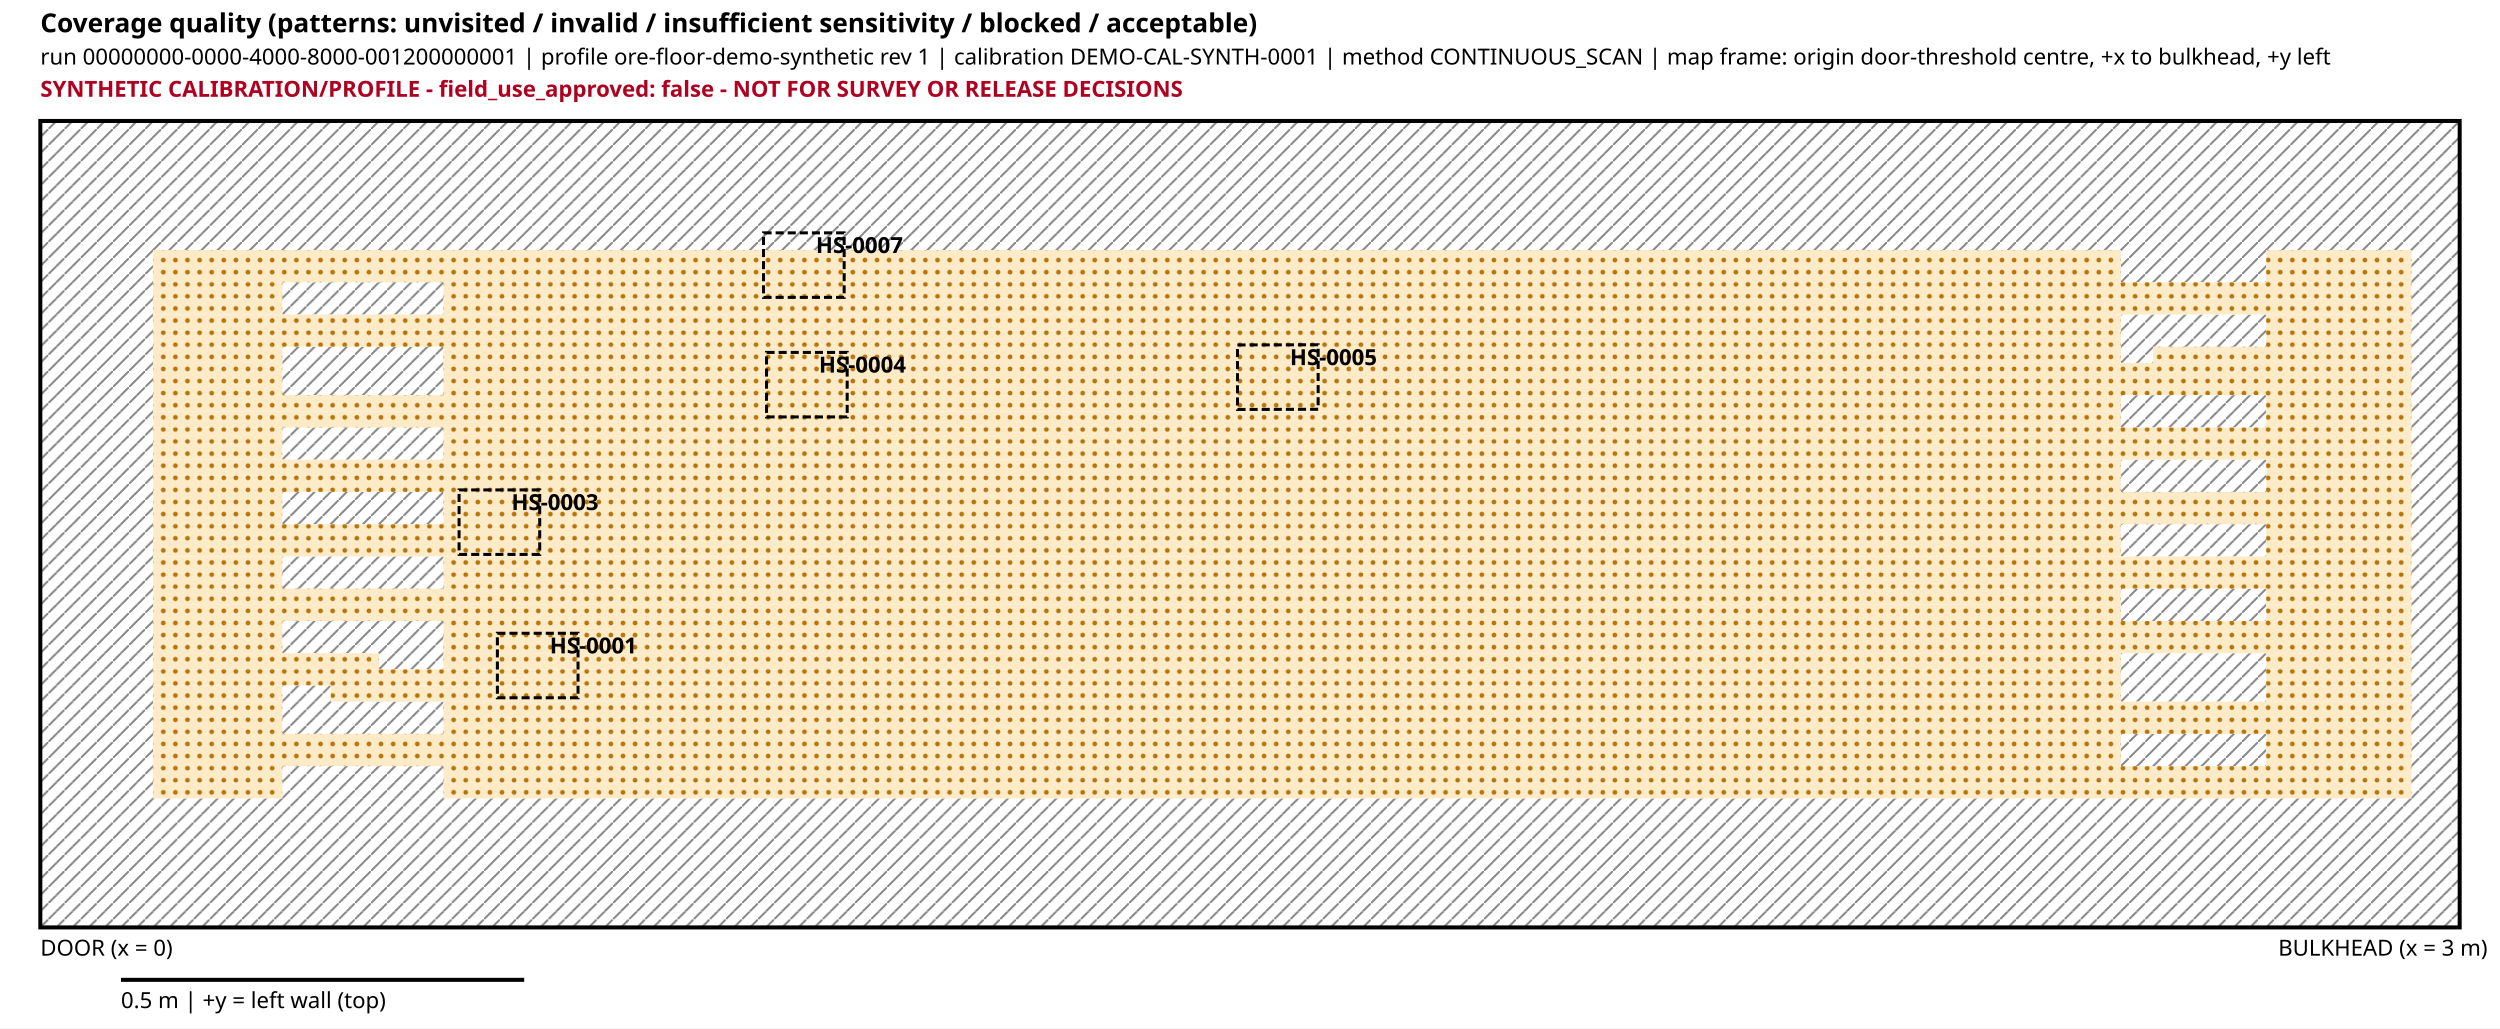
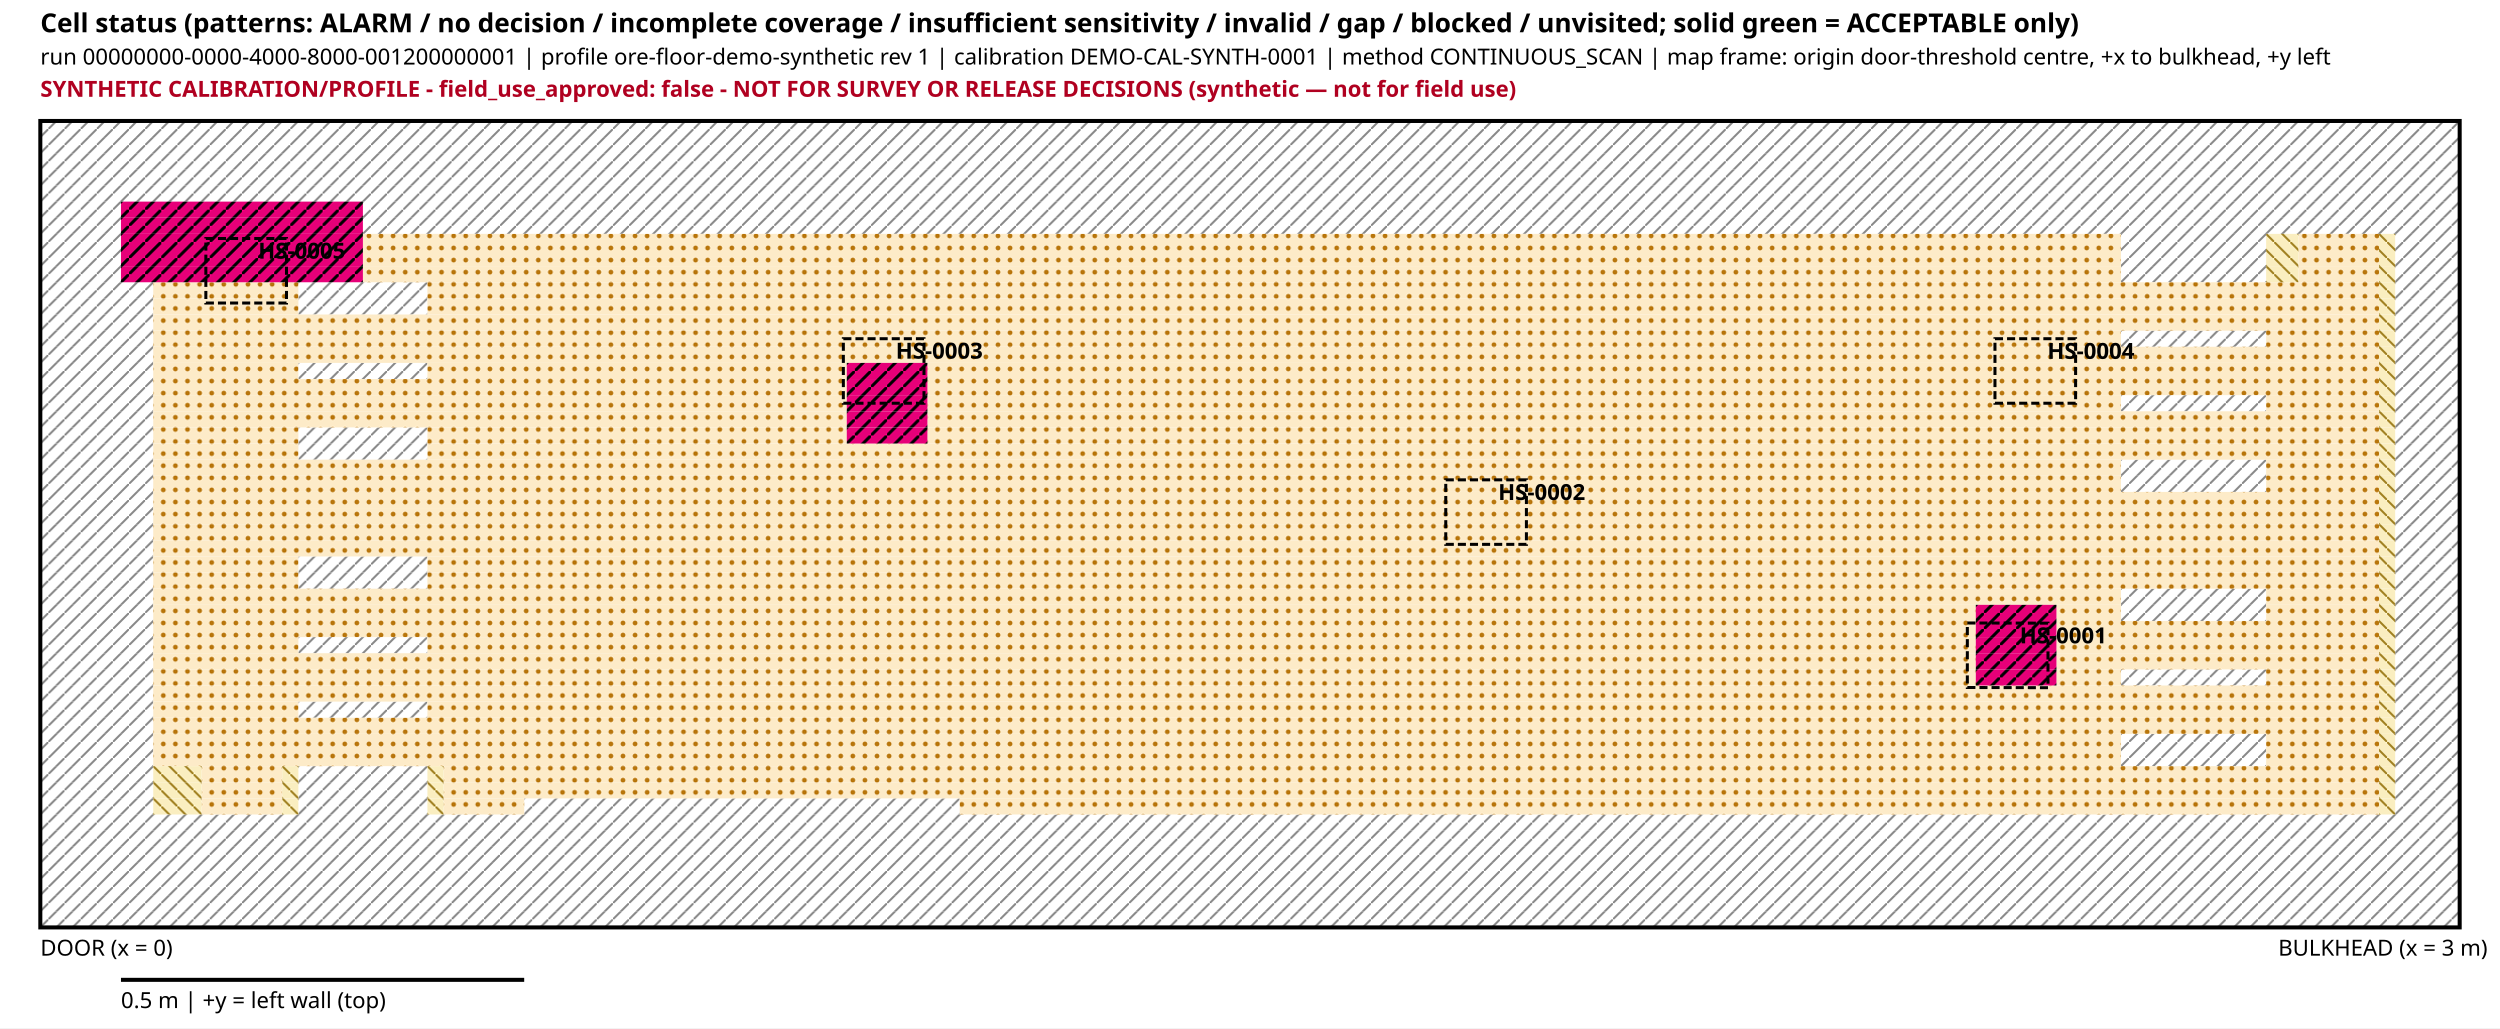
<svg xmlns="http://www.w3.org/2000/svg" width="1240" height="510" viewBox="0 0 1240 510" font-family="sans-serif" font-size="11">
  <defs>
    <pattern id="p-UNVISITED" width="8" height="8" patternUnits="userSpaceOnUse">
      <rect width="8" height="8" fill="#fff" />
      <path d="M0 8L8 0" stroke="#888" stroke-width="1" />
    </pattern>
    <pattern id="p-INVALID_DATA" width="8" height="8" patternUnits="userSpaceOnUse">
      <rect width="8" height="8" fill="#f6d5d5" />
      <path d="M0 0L8 8M0 8L8 0" stroke="#c83c3c" stroke-width="1" />
    </pattern>
    <pattern id="p-INSUFFICIENT_SENSITIVITY" width="6" height="6" patternUnits="userSpaceOnUse">
      <rect width="6" height="6" fill="#fdebc8" />
      <circle cx="3" cy="3" r="1.2" fill="#b9770e" />
    </pattern>
    <pattern id="p-BLOCKED" width="8" height="8" patternUnits="userSpaceOnUse">
      <rect width="8" height="8" fill="#e4dcf0" />
      <path d="M0 4H8" stroke="#785aa0" stroke-width="2" />
    </pattern>
    <pattern id="p-EXCLUDED" width="8" height="8" patternUnits="userSpaceOnUse">
      <rect width="8" height="8" fill="#5a5a5a" />
    </pattern>
    <pattern id="p-ACCEPTABLE" width="8" height="8" patternUnits="userSpaceOnUse">
      <rect width="8" height="8" fill="#2e8b57" />
    </pattern>
+     <pattern id="p-NO_DECISION" width="8" height="8" patternUnits="userSpaceOnUse">
+       <rect width="8" height="8" fill="#e6e6f2" />
+       <path d="M0 4H8M4 0V8" stroke="#6a6aa0" stroke-width="1" />
+     </pattern>
+     <pattern id="p-INCOMPLETE_COVERAGE" width="8" height="8" patternUnits="userSpaceOnUse">
+       <rect width="8" height="8" fill="#faeec0" />
+       <path d="M0 0L8 8" stroke="#a08020" stroke-width="1" />
+     </pattern>
+     <pattern id="p-ALARM" width="8" height="8" patternUnits="userSpaceOnUse">
+       <rect width="8" height="8" fill="#e60078" />
+       <path d="M0 8L8 0" stroke="#000" stroke-width="1.5" />
+     </pattern>
+     <pattern id="p-ACQUISITION_GAP" width="8" height="8" patternUnits="userSpaceOnUse">
+       <rect width="8" height="8" fill="#ddd" />
+       <circle cx="4" cy="4" r="2" fill="#666" />
+     </pattern>
  </defs>
  <rect width="1240" height="510" fill="#fff" />
-   <text x="20" y="16" font-size="13" font-weight="bold">Coverage quality (patterns: unvisited / invalid / insufficient sensitivity / blocked / acceptable)</text>
+   <text x="20" y="16" font-size="13" font-weight="bold">Cell status (patterns: ALARM / no decision / incomplete coverage / insufficient sensitivity / invalid / gap / blocked / unvisited; solid green = ACCEPTABLE only)</text>
  <text x="20" y="32">run 00000000-0000-4000-8000-001200000001 | profile ore-floor-demo-synthetic rev 1 | calibration DEMO-CAL-SYNTH-0001 | method CONTINUOUS_SCAN | map frame: origin door-threshold centre, +x to bulkhead, +y left</text>
-   <text x="20" y="48" fill="#b00020" font-weight="bold">SYNTHETIC CALIBRATION/PROFILE - field_use_approved: false - NOT FOR SURVEY OR RELEASE DECISIONS</text>
+   <text x="20" y="48" fill="#b00020" font-weight="bold">SYNTHETIC CALIBRATION/PROFILE - field_use_approved: false - NOT FOR SURVEY OR RELEASE DECISIONS (synthetic — not for field use)</text>
  <rect x="20.0" y="452.0" width="1200.0" height="8.0" fill="url(#p-UNVISITED)" />
  <rect x="20.0" y="444.0" width="1200.0" height="8.0" fill="url(#p-UNVISITED)" />
  <rect x="20.0" y="436.0" width="1200.0" height="8.0" fill="url(#p-UNVISITED)" />
  <rect x="20.0" y="428.0" width="1200.0" height="8.0" fill="url(#p-UNVISITED)" />
  <rect x="20.0" y="420.0" width="1200.0" height="8.0" fill="url(#p-UNVISITED)" />
  <rect x="20.0" y="412.0" width="1200.0" height="8.0" fill="url(#p-UNVISITED)" />
  <rect x="20.0" y="404.0" width="1200.0" height="8.0" fill="url(#p-UNVISITED)" />
-   <rect x="20.0" y="396.0" width="1200.0" height="8.0" fill="url(#p-UNVISITED)" />
+   <rect x="20.0" y="396.0" width="56.0" height="8.0" fill="url(#p-UNVISITED)" />
+   <rect x="148.0" y="396.0" width="64.0" height="8.0" fill="url(#p-UNVISITED)" />
+   <rect x="260.0" y="396.0" width="216.0" height="8.0" fill="url(#p-UNVISITED)" />
+   <rect x="1188.0" y="396.0" width="32.0" height="8.0" fill="url(#p-UNVISITED)" />
  <rect x="20.0" y="388.0" width="56.0" height="8.0" fill="url(#p-UNVISITED)" />
-   <rect x="140.0" y="388.0" width="80.0" height="8.0" fill="url(#p-UNVISITED)" />
-   <rect x="1196.0" y="388.0" width="24.0" height="8.0" fill="url(#p-UNVISITED)" />
+   <rect x="148.0" y="388.0" width="64.0" height="8.0" fill="url(#p-UNVISITED)" />
+   <rect x="1188.0" y="388.0" width="32.0" height="8.0" fill="url(#p-UNVISITED)" />
  <rect x="20.0" y="380.0" width="56.0" height="8.0" fill="url(#p-UNVISITED)" />
-   <rect x="140.0" y="380.0" width="80.0" height="8.0" fill="url(#p-UNVISITED)" />
-   <rect x="1196.0" y="380.0" width="24.0" height="8.0" fill="url(#p-UNVISITED)" />
+   <rect x="148.0" y="380.0" width="64.0" height="8.0" fill="url(#p-UNVISITED)" />
+   <rect x="1188.0" y="380.0" width="32.0" height="8.0" fill="url(#p-UNVISITED)" />
  <rect x="20.0" y="372.0" width="56.0" height="8.0" fill="url(#p-UNVISITED)" />
  <rect x="1052.0" y="372.0" width="72.0" height="8.0" fill="url(#p-UNVISITED)" />
-   <rect x="1196.0" y="372.0" width="24.0" height="8.0" fill="url(#p-UNVISITED)" />
+   <rect x="1188.0" y="372.0" width="32.0" height="8.0" fill="url(#p-UNVISITED)" />
  <rect x="20.0" y="364.0" width="56.0" height="8.0" fill="url(#p-UNVISITED)" />
  <rect x="1052.0" y="364.0" width="72.0" height="8.0" fill="url(#p-UNVISITED)" />
-   <rect x="1196.0" y="364.0" width="24.0" height="8.0" fill="url(#p-UNVISITED)" />
+   <rect x="1188.0" y="364.0" width="32.0" height="8.0" fill="url(#p-UNVISITED)" />
  <rect x="20.0" y="356.0" width="56.0" height="8.0" fill="url(#p-UNVISITED)" />
-   <rect x="140.0" y="356.0" width="80.0" height="8.0" fill="url(#p-UNVISITED)" />
-   <rect x="1196.0" y="356.0" width="24.0" height="8.0" fill="url(#p-UNVISITED)" />
+   <rect x="1188.0" y="356.0" width="32.0" height="8.0" fill="url(#p-UNVISITED)" />
  <rect x="20.0" y="348.0" width="56.0" height="8.0" fill="url(#p-UNVISITED)" />
-   <rect x="140.0" y="348.0" width="80.0" height="8.0" fill="url(#p-UNVISITED)" />
-   <rect x="1196.0" y="348.0" width="24.0" height="8.0" fill="url(#p-UNVISITED)" />
+   <rect x="148.0" y="348.0" width="64.0" height="8.0" fill="url(#p-UNVISITED)" />
+   <rect x="1188.0" y="348.0" width="32.0" height="8.0" fill="url(#p-UNVISITED)" />
  <rect x="20.0" y="340.0" width="56.0" height="8.0" fill="url(#p-UNVISITED)" />
-   <rect x="140.0" y="340.0" width="24.0" height="8.0" fill="url(#p-UNVISITED)" />
-   <rect x="1052.0" y="340.0" width="72.0" height="8.0" fill="url(#p-UNVISITED)" />
-   <rect x="1196.0" y="340.0" width="24.0" height="8.0" fill="url(#p-UNVISITED)" />
+   <rect x="1188.0" y="340.0" width="32.0" height="8.0" fill="url(#p-UNVISITED)" />
  <rect x="20.0" y="332.0" width="56.0" height="8.0" fill="url(#p-UNVISITED)" />
  <rect x="1052.0" y="332.0" width="72.0" height="8.0" fill="url(#p-UNVISITED)" />
-   <rect x="1196.0" y="332.0" width="24.0" height="8.0" fill="url(#p-UNVISITED)" />
+   <rect x="1188.0" y="332.0" width="32.0" height="8.0" fill="url(#p-UNVISITED)" />
  <rect x="20.0" y="324.0" width="56.0" height="8.0" fill="url(#p-UNVISITED)" />
-   <rect x="188.0" y="324.0" width="32.0" height="8.0" fill="url(#p-UNVISITED)" />
-   <rect x="1052.0" y="324.0" width="72.0" height="8.0" fill="url(#p-UNVISITED)" />
-   <rect x="1196.0" y="324.0" width="24.0" height="8.0" fill="url(#p-UNVISITED)" />
+   <rect x="1188.0" y="324.0" width="32.0" height="8.0" fill="url(#p-UNVISITED)" />
  <rect x="20.0" y="316.0" width="56.0" height="8.0" fill="url(#p-UNVISITED)" />
-   <rect x="140.0" y="316.0" width="80.0" height="8.0" fill="url(#p-UNVISITED)" />
-   <rect x="1196.0" y="316.0" width="24.0" height="8.0" fill="url(#p-UNVISITED)" />
+   <rect x="148.0" y="316.0" width="64.0" height="8.0" fill="url(#p-UNVISITED)" />
+   <rect x="1188.0" y="316.0" width="32.0" height="8.0" fill="url(#p-UNVISITED)" />
  <rect x="20.0" y="308.0" width="56.0" height="8.0" fill="url(#p-UNVISITED)" />
-   <rect x="140.0" y="308.0" width="80.0" height="8.0" fill="url(#p-UNVISITED)" />
-   <rect x="1196.0" y="308.0" width="24.0" height="8.0" fill="url(#p-UNVISITED)" />
+   <rect x="1188.0" y="308.0" width="32.0" height="8.0" fill="url(#p-UNVISITED)" />
  <rect x="20.0" y="300.0" width="56.0" height="8.0" fill="url(#p-UNVISITED)" />
  <rect x="1052.0" y="300.0" width="72.0" height="8.0" fill="url(#p-UNVISITED)" />
-   <rect x="1196.0" y="300.0" width="24.0" height="8.0" fill="url(#p-UNVISITED)" />
+   <rect x="1188.0" y="300.0" width="32.0" height="8.0" fill="url(#p-UNVISITED)" />
  <rect x="20.0" y="292.0" width="56.0" height="8.0" fill="url(#p-UNVISITED)" />
  <rect x="1052.0" y="292.0" width="72.0" height="8.0" fill="url(#p-UNVISITED)" />
-   <rect x="1196.0" y="292.0" width="24.0" height="8.0" fill="url(#p-UNVISITED)" />
+   <rect x="1188.0" y="292.0" width="32.0" height="8.0" fill="url(#p-UNVISITED)" />
  <rect x="20.0" y="284.0" width="56.0" height="8.0" fill="url(#p-UNVISITED)" />
-   <rect x="140.0" y="284.0" width="80.0" height="8.0" fill="url(#p-UNVISITED)" />
-   <rect x="1196.0" y="284.0" width="24.0" height="8.0" fill="url(#p-UNVISITED)" />
+   <rect x="148.0" y="284.0" width="64.0" height="8.0" fill="url(#p-UNVISITED)" />
+   <rect x="1188.0" y="284.0" width="32.0" height="8.0" fill="url(#p-UNVISITED)" />
  <rect x="20.0" y="276.0" width="56.0" height="8.0" fill="url(#p-UNVISITED)" />
-   <rect x="140.0" y="276.0" width="80.0" height="8.0" fill="url(#p-UNVISITED)" />
-   <rect x="1196.0" y="276.0" width="24.0" height="8.0" fill="url(#p-UNVISITED)" />
+   <rect x="148.0" y="276.0" width="64.0" height="8.0" fill="url(#p-UNVISITED)" />
+   <rect x="1188.0" y="276.0" width="32.0" height="8.0" fill="url(#p-UNVISITED)" />
  <rect x="20.0" y="268.0" width="56.0" height="8.0" fill="url(#p-UNVISITED)" />
-   <rect x="1052.0" y="268.0" width="72.0" height="8.0" fill="url(#p-UNVISITED)" />
-   <rect x="1196.0" y="268.0" width="24.0" height="8.0" fill="url(#p-UNVISITED)" />
+   <rect x="1188.0" y="268.0" width="32.0" height="8.0" fill="url(#p-UNVISITED)" />
  <rect x="20.0" y="260.0" width="56.0" height="8.0" fill="url(#p-UNVISITED)" />
-   <rect x="1052.0" y="260.0" width="72.0" height="8.0" fill="url(#p-UNVISITED)" />
-   <rect x="1196.0" y="260.0" width="24.0" height="8.0" fill="url(#p-UNVISITED)" />
+   <rect x="1188.0" y="260.0" width="32.0" height="8.0" fill="url(#p-UNVISITED)" />
  <rect x="20.0" y="252.0" width="56.0" height="8.0" fill="url(#p-UNVISITED)" />
-   <rect x="140.0" y="252.0" width="80.0" height="8.0" fill="url(#p-UNVISITED)" />
-   <rect x="1196.0" y="252.0" width="24.0" height="8.0" fill="url(#p-UNVISITED)" />
+   <rect x="1188.0" y="252.0" width="32.0" height="8.0" fill="url(#p-UNVISITED)" />
  <rect x="20.0" y="244.0" width="56.0" height="8.0" fill="url(#p-UNVISITED)" />
-   <rect x="140.0" y="244.0" width="80.0" height="8.0" fill="url(#p-UNVISITED)" />
-   <rect x="1196.0" y="244.0" width="24.0" height="8.0" fill="url(#p-UNVISITED)" />
+   <rect x="1188.0" y="244.0" width="32.0" height="8.0" fill="url(#p-UNVISITED)" />
  <rect x="20.0" y="236.0" width="56.0" height="8.0" fill="url(#p-UNVISITED)" />
  <rect x="1052.0" y="236.0" width="72.0" height="8.0" fill="url(#p-UNVISITED)" />
-   <rect x="1196.0" y="236.0" width="24.0" height="8.0" fill="url(#p-UNVISITED)" />
+   <rect x="1188.0" y="236.0" width="32.0" height="8.0" fill="url(#p-UNVISITED)" />
  <rect x="20.0" y="228.0" width="56.0" height="8.0" fill="url(#p-UNVISITED)" />
  <rect x="1052.0" y="228.0" width="72.0" height="8.0" fill="url(#p-UNVISITED)" />
-   <rect x="1196.0" y="228.0" width="24.0" height="8.0" fill="url(#p-UNVISITED)" />
+   <rect x="1188.0" y="228.0" width="32.0" height="8.0" fill="url(#p-UNVISITED)" />
  <rect x="20.0" y="220.0" width="56.0" height="8.0" fill="url(#p-UNVISITED)" />
-   <rect x="140.0" y="220.0" width="80.0" height="8.0" fill="url(#p-UNVISITED)" />
-   <rect x="1196.0" y="220.0" width="24.0" height="8.0" fill="url(#p-UNVISITED)" />
+   <rect x="148.0" y="220.0" width="64.0" height="8.0" fill="url(#p-UNVISITED)" />
+   <rect x="1188.0" y="220.0" width="32.0" height="8.0" fill="url(#p-UNVISITED)" />
  <rect x="20.0" y="212.0" width="56.0" height="8.0" fill="url(#p-UNVISITED)" />
-   <rect x="140.0" y="212.0" width="80.0" height="8.0" fill="url(#p-UNVISITED)" />
-   <rect x="1196.0" y="212.0" width="24.0" height="8.0" fill="url(#p-UNVISITED)" />
+   <rect x="148.0" y="212.0" width="64.0" height="8.0" fill="url(#p-UNVISITED)" />
+   <rect x="1188.0" y="212.0" width="32.0" height="8.0" fill="url(#p-UNVISITED)" />
  <rect x="20.0" y="204.0" width="56.0" height="8.0" fill="url(#p-UNVISITED)" />
-   <rect x="1052.0" y="204.0" width="72.0" height="8.0" fill="url(#p-UNVISITED)" />
-   <rect x="1196.0" y="204.0" width="24.0" height="8.0" fill="url(#p-UNVISITED)" />
+   <rect x="1188.0" y="204.0" width="32.0" height="8.0" fill="url(#p-UNVISITED)" />
  <rect x="20.0" y="196.0" width="56.0" height="8.0" fill="url(#p-UNVISITED)" />
  <rect x="1052.0" y="196.0" width="72.0" height="8.0" fill="url(#p-UNVISITED)" />
-   <rect x="1196.0" y="196.0" width="24.0" height="8.0" fill="url(#p-UNVISITED)" />
+   <rect x="1188.0" y="196.0" width="32.0" height="8.0" fill="url(#p-UNVISITED)" />
  <rect x="20.0" y="188.0" width="56.0" height="8.0" fill="url(#p-UNVISITED)" />
-   <rect x="140.0" y="188.0" width="80.0" height="8.0" fill="url(#p-UNVISITED)" />
-   <rect x="1196.0" y="188.0" width="24.0" height="8.0" fill="url(#p-UNVISITED)" />
+   <rect x="1188.0" y="188.0" width="32.0" height="8.0" fill="url(#p-UNVISITED)" />
  <rect x="20.0" y="180.0" width="56.0" height="8.0" fill="url(#p-UNVISITED)" />
-   <rect x="140.0" y="180.0" width="80.0" height="8.0" fill="url(#p-UNVISITED)" />
-   <rect x="1196.0" y="180.0" width="24.0" height="8.0" fill="url(#p-UNVISITED)" />
+   <rect x="148.0" y="180.0" width="64.0" height="8.0" fill="url(#p-UNVISITED)" />
+   <rect x="1188.0" y="180.0" width="32.0" height="8.0" fill="url(#p-UNVISITED)" />
  <rect x="20.0" y="172.0" width="56.0" height="8.0" fill="url(#p-UNVISITED)" />
-   <rect x="140.0" y="172.0" width="80.0" height="8.0" fill="url(#p-UNVISITED)" />
-   <rect x="1052.0" y="172.0" width="16.0" height="8.0" fill="url(#p-UNVISITED)" />
-   <rect x="1196.0" y="172.0" width="24.0" height="8.0" fill="url(#p-UNVISITED)" />
+   <rect x="1188.0" y="172.0" width="32.0" height="8.0" fill="url(#p-UNVISITED)" />
  <rect x="20.0" y="164.0" width="56.0" height="8.0" fill="url(#p-UNVISITED)" />
  <rect x="1052.0" y="164.0" width="72.0" height="8.0" fill="url(#p-UNVISITED)" />
-   <rect x="1196.0" y="164.0" width="24.0" height="8.0" fill="url(#p-UNVISITED)" />
+   <rect x="1188.0" y="164.0" width="32.0" height="8.0" fill="url(#p-UNVISITED)" />
  <rect x="20.0" y="156.0" width="56.0" height="8.0" fill="url(#p-UNVISITED)" />
-   <rect x="1052.0" y="156.0" width="72.0" height="8.0" fill="url(#p-UNVISITED)" />
-   <rect x="1196.0" y="156.0" width="24.0" height="8.0" fill="url(#p-UNVISITED)" />
+   <rect x="1188.0" y="156.0" width="32.0" height="8.0" fill="url(#p-UNVISITED)" />
  <rect x="20.0" y="148.0" width="56.0" height="8.0" fill="url(#p-UNVISITED)" />
-   <rect x="140.0" y="148.0" width="80.0" height="8.0" fill="url(#p-UNVISITED)" />
-   <rect x="1196.0" y="148.0" width="24.0" height="8.0" fill="url(#p-UNVISITED)" />
+   <rect x="148.0" y="148.0" width="64.0" height="8.0" fill="url(#p-UNVISITED)" />
+   <rect x="1188.0" y="148.0" width="32.0" height="8.0" fill="url(#p-UNVISITED)" />
  <rect x="20.0" y="140.0" width="56.0" height="8.0" fill="url(#p-UNVISITED)" />
-   <rect x="140.0" y="140.0" width="80.0" height="8.0" fill="url(#p-UNVISITED)" />
-   <rect x="1196.0" y="140.0" width="24.0" height="8.0" fill="url(#p-UNVISITED)" />
-   <rect x="20.0" y="132.0" width="56.0" height="8.0" fill="url(#p-UNVISITED)" />
+   <rect x="148.0" y="140.0" width="64.0" height="8.0" fill="url(#p-UNVISITED)" />
+   <rect x="1188.0" y="140.0" width="32.0" height="8.0" fill="url(#p-UNVISITED)" />
+   <rect x="20.0" y="132.0" width="40.0" height="8.0" fill="url(#p-UNVISITED)" />
  <rect x="1052.0" y="132.0" width="72.0" height="8.0" fill="url(#p-UNVISITED)" />
-   <rect x="1196.0" y="132.0" width="24.0" height="8.0" fill="url(#p-UNVISITED)" />
-   <rect x="20.0" y="124.0" width="56.0" height="8.0" fill="url(#p-UNVISITED)" />
+   <rect x="1188.0" y="132.0" width="32.0" height="8.0" fill="url(#p-UNVISITED)" />
+   <rect x="20.0" y="124.0" width="40.0" height="8.0" fill="url(#p-UNVISITED)" />
  <rect x="1052.0" y="124.0" width="72.0" height="8.0" fill="url(#p-UNVISITED)" />
-   <rect x="1196.0" y="124.0" width="24.0" height="8.0" fill="url(#p-UNVISITED)" />
-   <rect x="20.0" y="116.0" width="1200.0" height="8.0" fill="url(#p-UNVISITED)" />
-   <rect x="20.0" y="108.0" width="1200.0" height="8.0" fill="url(#p-UNVISITED)" />
-   <rect x="20.0" y="100.0" width="1200.0" height="8.0" fill="url(#p-UNVISITED)" />
+   <rect x="1188.0" y="124.0" width="32.0" height="8.0" fill="url(#p-UNVISITED)" />
+   <rect x="20.0" y="116.0" width="40.0" height="8.0" fill="url(#p-UNVISITED)" />
+   <rect x="1052.0" y="116.0" width="72.0" height="8.0" fill="url(#p-UNVISITED)" />
+   <rect x="1188.0" y="116.0" width="32.0" height="8.0" fill="url(#p-UNVISITED)" />
+   <rect x="20.0" y="108.0" width="40.0" height="8.0" fill="url(#p-UNVISITED)" />
+   <rect x="180.0" y="108.0" width="1040.0" height="8.0" fill="url(#p-UNVISITED)" />
+   <rect x="20.0" y="100.0" width="40.0" height="8.0" fill="url(#p-UNVISITED)" />
+   <rect x="180.0" y="100.0" width="1040.0" height="8.0" fill="url(#p-UNVISITED)" />
  <rect x="20.0" y="92.0" width="1200.0" height="8.0" fill="url(#p-UNVISITED)" />
  <rect x="20.0" y="84.0" width="1200.0" height="8.0" fill="url(#p-UNVISITED)" />
  <rect x="20.0" y="76.0" width="1200.0" height="8.0" fill="url(#p-UNVISITED)" />
  <rect x="20.0" y="68.0" width="1200.0" height="8.0" fill="url(#p-UNVISITED)" />
  <rect x="20.0" y="60.0" width="1200.0" height="8.0" fill="url(#p-UNVISITED)" />
-   <rect x="76.0" y="388.0" width="64.0" height="8.0" fill="url(#p-INSUFFICIENT_SENSITIVITY)" />
-   <rect x="220.0" y="388.0" width="976.0" height="8.0" fill="url(#p-INSUFFICIENT_SENSITIVITY)" />
-   <rect x="76.0" y="380.0" width="64.0" height="8.0" fill="url(#p-INSUFFICIENT_SENSITIVITY)" />
-   <rect x="220.0" y="380.0" width="976.0" height="8.0" fill="url(#p-INSUFFICIENT_SENSITIVITY)" />
+   <rect x="100.0" y="396.0" width="40.0" height="8.0" fill="url(#p-INSUFFICIENT_SENSITIVITY)" />
+   <rect x="220.0" y="396.0" width="40.0" height="8.0" fill="url(#p-INSUFFICIENT_SENSITIVITY)" />
+   <rect x="476.0" y="396.0" width="704.0" height="8.0" fill="url(#p-INSUFFICIENT_SENSITIVITY)" />
+   <rect x="100.0" y="388.0" width="40.0" height="8.0" fill="url(#p-INSUFFICIENT_SENSITIVITY)" />
+   <rect x="220.0" y="388.0" width="960.0" height="8.0" fill="url(#p-INSUFFICIENT_SENSITIVITY)" />
+   <rect x="100.0" y="380.0" width="40.0" height="8.0" fill="url(#p-INSUFFICIENT_SENSITIVITY)" />
+   <rect x="220.0" y="380.0" width="960.0" height="8.0" fill="url(#p-INSUFFICIENT_SENSITIVITY)" />
  <rect x="76.0" y="372.0" width="976.0" height="8.0" fill="url(#p-INSUFFICIENT_SENSITIVITY)" />
-   <rect x="1124.0" y="372.0" width="72.0" height="8.0" fill="url(#p-INSUFFICIENT_SENSITIVITY)" />
+   <rect x="1124.0" y="372.0" width="56.0" height="8.0" fill="url(#p-INSUFFICIENT_SENSITIVITY)" />
  <rect x="76.0" y="364.0" width="976.0" height="8.0" fill="url(#p-INSUFFICIENT_SENSITIVITY)" />
-   <rect x="1124.0" y="364.0" width="72.0" height="8.0" fill="url(#p-INSUFFICIENT_SENSITIVITY)" />
-   <rect x="76.0" y="356.0" width="64.0" height="8.0" fill="url(#p-INSUFFICIENT_SENSITIVITY)" />
-   <rect x="220.0" y="356.0" width="976.0" height="8.0" fill="url(#p-INSUFFICIENT_SENSITIVITY)" />
-   <rect x="76.0" y="348.0" width="64.0" height="8.0" fill="url(#p-INSUFFICIENT_SENSITIVITY)" />
-   <rect x="220.0" y="348.0" width="976.0" height="8.0" fill="url(#p-INSUFFICIENT_SENSITIVITY)" />
-   <rect x="76.0" y="340.0" width="64.0" height="8.0" fill="url(#p-INSUFFICIENT_SENSITIVITY)" />
-   <rect x="164.0" y="340.0" width="888.0" height="8.0" fill="url(#p-INSUFFICIENT_SENSITIVITY)" />
-   <rect x="1124.0" y="340.0" width="72.0" height="8.0" fill="url(#p-INSUFFICIENT_SENSITIVITY)" />
-   <rect x="76.0" y="332.0" width="976.0" height="8.0" fill="url(#p-INSUFFICIENT_SENSITIVITY)" />
-   <rect x="1124.0" y="332.0" width="72.0" height="8.0" fill="url(#p-INSUFFICIENT_SENSITIVITY)" />
-   <rect x="76.0" y="324.0" width="112.0" height="8.0" fill="url(#p-INSUFFICIENT_SENSITIVITY)" />
-   <rect x="220.0" y="324.0" width="832.0" height="8.0" fill="url(#p-INSUFFICIENT_SENSITIVITY)" />
-   <rect x="1124.0" y="324.0" width="72.0" height="8.0" fill="url(#p-INSUFFICIENT_SENSITIVITY)" />
-   <rect x="76.0" y="316.0" width="64.0" height="8.0" fill="url(#p-INSUFFICIENT_SENSITIVITY)" />
-   <rect x="220.0" y="316.0" width="976.0" height="8.0" fill="url(#p-INSUFFICIENT_SENSITIVITY)" />
-   <rect x="76.0" y="308.0" width="64.0" height="8.0" fill="url(#p-INSUFFICIENT_SENSITIVITY)" />
-   <rect x="220.0" y="308.0" width="976.0" height="8.0" fill="url(#p-INSUFFICIENT_SENSITIVITY)" />
-   <rect x="76.0" y="300.0" width="976.0" height="8.0" fill="url(#p-INSUFFICIENT_SENSITIVITY)" />
-   <rect x="1124.0" y="300.0" width="72.0" height="8.0" fill="url(#p-INSUFFICIENT_SENSITIVITY)" />
+   <rect x="1124.0" y="364.0" width="56.0" height="8.0" fill="url(#p-INSUFFICIENT_SENSITIVITY)" />
+   <rect x="76.0" y="356.0" width="1104.0" height="8.0" fill="url(#p-INSUFFICIENT_SENSITIVITY)" />
+   <rect x="76.0" y="348.0" width="72.0" height="8.0" fill="url(#p-INSUFFICIENT_SENSITIVITY)" />
+   <rect x="212.0" y="348.0" width="968.0" height="8.0" fill="url(#p-INSUFFICIENT_SENSITIVITY)" />
+   <rect x="76.0" y="340.0" width="1104.0" height="8.0" fill="url(#p-INSUFFICIENT_SENSITIVITY)" />
+   <rect x="76.0" y="332.0" width="904.0" height="8.0" fill="url(#p-INSUFFICIENT_SENSITIVITY)" />
+   <rect x="1020.0" y="332.0" width="32.0" height="8.0" fill="url(#p-INSUFFICIENT_SENSITIVITY)" />
+   <rect x="1124.0" y="332.0" width="56.0" height="8.0" fill="url(#p-INSUFFICIENT_SENSITIVITY)" />
+   <rect x="76.0" y="324.0" width="904.0" height="8.0" fill="url(#p-INSUFFICIENT_SENSITIVITY)" />
+   <rect x="1020.0" y="324.0" width="160.0" height="8.0" fill="url(#p-INSUFFICIENT_SENSITIVITY)" />
+   <rect x="76.0" y="316.0" width="72.0" height="8.0" fill="url(#p-INSUFFICIENT_SENSITIVITY)" />
+   <rect x="212.0" y="316.0" width="768.0" height="8.0" fill="url(#p-INSUFFICIENT_SENSITIVITY)" />
+   <rect x="1020.0" y="316.0" width="160.0" height="8.0" fill="url(#p-INSUFFICIENT_SENSITIVITY)" />
+   <rect x="76.0" y="308.0" width="904.0" height="8.0" fill="url(#p-INSUFFICIENT_SENSITIVITY)" />
+   <rect x="1020.0" y="308.0" width="160.0" height="8.0" fill="url(#p-INSUFFICIENT_SENSITIVITY)" />
+   <rect x="76.0" y="300.0" width="904.0" height="8.0" fill="url(#p-INSUFFICIENT_SENSITIVITY)" />
+   <rect x="1020.0" y="300.0" width="32.0" height="8.0" fill="url(#p-INSUFFICIENT_SENSITIVITY)" />
+   <rect x="1124.0" y="300.0" width="56.0" height="8.0" fill="url(#p-INSUFFICIENT_SENSITIVITY)" />
  <rect x="76.0" y="292.0" width="976.0" height="8.0" fill="url(#p-INSUFFICIENT_SENSITIVITY)" />
-   <rect x="1124.0" y="292.0" width="72.0" height="8.0" fill="url(#p-INSUFFICIENT_SENSITIVITY)" />
-   <rect x="76.0" y="284.0" width="64.0" height="8.0" fill="url(#p-INSUFFICIENT_SENSITIVITY)" />
-   <rect x="220.0" y="284.0" width="976.0" height="8.0" fill="url(#p-INSUFFICIENT_SENSITIVITY)" />
-   <rect x="76.0" y="276.0" width="64.0" height="8.0" fill="url(#p-INSUFFICIENT_SENSITIVITY)" />
-   <rect x="220.0" y="276.0" width="976.0" height="8.0" fill="url(#p-INSUFFICIENT_SENSITIVITY)" />
-   <rect x="76.0" y="268.0" width="976.0" height="8.0" fill="url(#p-INSUFFICIENT_SENSITIVITY)" />
-   <rect x="1124.0" y="268.0" width="72.0" height="8.0" fill="url(#p-INSUFFICIENT_SENSITIVITY)" />
-   <rect x="76.0" y="260.0" width="976.0" height="8.0" fill="url(#p-INSUFFICIENT_SENSITIVITY)" />
-   <rect x="1124.0" y="260.0" width="72.0" height="8.0" fill="url(#p-INSUFFICIENT_SENSITIVITY)" />
-   <rect x="76.0" y="252.0" width="64.0" height="8.0" fill="url(#p-INSUFFICIENT_SENSITIVITY)" />
-   <rect x="220.0" y="252.0" width="976.0" height="8.0" fill="url(#p-INSUFFICIENT_SENSITIVITY)" />
-   <rect x="76.0" y="244.0" width="64.0" height="8.0" fill="url(#p-INSUFFICIENT_SENSITIVITY)" />
-   <rect x="220.0" y="244.0" width="976.0" height="8.0" fill="url(#p-INSUFFICIENT_SENSITIVITY)" />
+   <rect x="1124.0" y="292.0" width="56.0" height="8.0" fill="url(#p-INSUFFICIENT_SENSITIVITY)" />
+   <rect x="76.0" y="284.0" width="72.0" height="8.0" fill="url(#p-INSUFFICIENT_SENSITIVITY)" />
+   <rect x="212.0" y="284.0" width="968.0" height="8.0" fill="url(#p-INSUFFICIENT_SENSITIVITY)" />
+   <rect x="76.0" y="276.0" width="72.0" height="8.0" fill="url(#p-INSUFFICIENT_SENSITIVITY)" />
+   <rect x="212.0" y="276.0" width="968.0" height="8.0" fill="url(#p-INSUFFICIENT_SENSITIVITY)" />
+   <rect x="76.0" y="268.0" width="1104.0" height="8.0" fill="url(#p-INSUFFICIENT_SENSITIVITY)" />
+   <rect x="76.0" y="260.0" width="1104.0" height="8.0" fill="url(#p-INSUFFICIENT_SENSITIVITY)" />
+   <rect x="76.0" y="252.0" width="1104.0" height="8.0" fill="url(#p-INSUFFICIENT_SENSITIVITY)" />
+   <rect x="76.0" y="244.0" width="1104.0" height="8.0" fill="url(#p-INSUFFICIENT_SENSITIVITY)" />
  <rect x="76.0" y="236.0" width="976.0" height="8.0" fill="url(#p-INSUFFICIENT_SENSITIVITY)" />
-   <rect x="1124.0" y="236.0" width="72.0" height="8.0" fill="url(#p-INSUFFICIENT_SENSITIVITY)" />
+   <rect x="1124.0" y="236.0" width="56.0" height="8.0" fill="url(#p-INSUFFICIENT_SENSITIVITY)" />
  <rect x="76.0" y="228.0" width="976.0" height="8.0" fill="url(#p-INSUFFICIENT_SENSITIVITY)" />
-   <rect x="1124.0" y="228.0" width="72.0" height="8.0" fill="url(#p-INSUFFICIENT_SENSITIVITY)" />
-   <rect x="76.0" y="220.0" width="64.0" height="8.0" fill="url(#p-INSUFFICIENT_SENSITIVITY)" />
-   <rect x="220.0" y="220.0" width="976.0" height="8.0" fill="url(#p-INSUFFICIENT_SENSITIVITY)" />
-   <rect x="76.0" y="212.0" width="64.0" height="8.0" fill="url(#p-INSUFFICIENT_SENSITIVITY)" />
-   <rect x="220.0" y="212.0" width="976.0" height="8.0" fill="url(#p-INSUFFICIENT_SENSITIVITY)" />
-   <rect x="76.0" y="204.0" width="976.0" height="8.0" fill="url(#p-INSUFFICIENT_SENSITIVITY)" />
-   <rect x="1124.0" y="204.0" width="72.0" height="8.0" fill="url(#p-INSUFFICIENT_SENSITIVITY)" />
-   <rect x="76.0" y="196.0" width="976.0" height="8.0" fill="url(#p-INSUFFICIENT_SENSITIVITY)" />
-   <rect x="1124.0" y="196.0" width="72.0" height="8.0" fill="url(#p-INSUFFICIENT_SENSITIVITY)" />
-   <rect x="76.0" y="188.0" width="64.0" height="8.0" fill="url(#p-INSUFFICIENT_SENSITIVITY)" />
-   <rect x="220.0" y="188.0" width="976.0" height="8.0" fill="url(#p-INSUFFICIENT_SENSITIVITY)" />
-   <rect x="76.0" y="180.0" width="64.0" height="8.0" fill="url(#p-INSUFFICIENT_SENSITIVITY)" />
-   <rect x="220.0" y="180.0" width="976.0" height="8.0" fill="url(#p-INSUFFICIENT_SENSITIVITY)" />
-   <rect x="76.0" y="172.0" width="64.0" height="8.0" fill="url(#p-INSUFFICIENT_SENSITIVITY)" />
-   <rect x="220.0" y="172.0" width="832.0" height="8.0" fill="url(#p-INSUFFICIENT_SENSITIVITY)" />
-   <rect x="1068.0" y="172.0" width="128.0" height="8.0" fill="url(#p-INSUFFICIENT_SENSITIVITY)" />
+   <rect x="1124.0" y="228.0" width="56.0" height="8.0" fill="url(#p-INSUFFICIENT_SENSITIVITY)" />
+   <rect x="76.0" y="220.0" width="72.0" height="8.0" fill="url(#p-INSUFFICIENT_SENSITIVITY)" />
+   <rect x="212.0" y="220.0" width="968.0" height="8.0" fill="url(#p-INSUFFICIENT_SENSITIVITY)" />
+   <rect x="76.0" y="212.0" width="72.0" height="8.0" fill="url(#p-INSUFFICIENT_SENSITIVITY)" />
+   <rect x="212.0" y="212.0" width="208.0" height="8.0" fill="url(#p-INSUFFICIENT_SENSITIVITY)" />
+   <rect x="460.0" y="212.0" width="720.0" height="8.0" fill="url(#p-INSUFFICIENT_SENSITIVITY)" />
+   <rect x="76.0" y="204.0" width="344.0" height="8.0" fill="url(#p-INSUFFICIENT_SENSITIVITY)" />
+   <rect x="460.0" y="204.0" width="720.0" height="8.0" fill="url(#p-INSUFFICIENT_SENSITIVITY)" />
+   <rect x="76.0" y="196.0" width="344.0" height="8.0" fill="url(#p-INSUFFICIENT_SENSITIVITY)" />
+   <rect x="460.0" y="196.0" width="592.0" height="8.0" fill="url(#p-INSUFFICIENT_SENSITIVITY)" />
+   <rect x="1124.0" y="196.0" width="56.0" height="8.0" fill="url(#p-INSUFFICIENT_SENSITIVITY)" />
+   <rect x="76.0" y="188.0" width="344.0" height="8.0" fill="url(#p-INSUFFICIENT_SENSITIVITY)" />
+   <rect x="460.0" y="188.0" width="720.0" height="8.0" fill="url(#p-INSUFFICIENT_SENSITIVITY)" />
+   <rect x="76.0" y="180.0" width="72.0" height="8.0" fill="url(#p-INSUFFICIENT_SENSITIVITY)" />
+   <rect x="212.0" y="180.0" width="208.0" height="8.0" fill="url(#p-INSUFFICIENT_SENSITIVITY)" />
+   <rect x="460.0" y="180.0" width="720.0" height="8.0" fill="url(#p-INSUFFICIENT_SENSITIVITY)" />
+   <rect x="76.0" y="172.0" width="1104.0" height="8.0" fill="url(#p-INSUFFICIENT_SENSITIVITY)" />
  <rect x="76.0" y="164.0" width="976.0" height="8.0" fill="url(#p-INSUFFICIENT_SENSITIVITY)" />
-   <rect x="1124.0" y="164.0" width="72.0" height="8.0" fill="url(#p-INSUFFICIENT_SENSITIVITY)" />
-   <rect x="76.0" y="156.0" width="976.0" height="8.0" fill="url(#p-INSUFFICIENT_SENSITIVITY)" />
-   <rect x="1124.0" y="156.0" width="72.0" height="8.0" fill="url(#p-INSUFFICIENT_SENSITIVITY)" />
-   <rect x="76.0" y="148.0" width="64.0" height="8.0" fill="url(#p-INSUFFICIENT_SENSITIVITY)" />
-   <rect x="220.0" y="148.0" width="976.0" height="8.0" fill="url(#p-INSUFFICIENT_SENSITIVITY)" />
-   <rect x="76.0" y="140.0" width="64.0" height="8.0" fill="url(#p-INSUFFICIENT_SENSITIVITY)" />
-   <rect x="220.0" y="140.0" width="976.0" height="8.0" fill="url(#p-INSUFFICIENT_SENSITIVITY)" />
-   <rect x="76.0" y="132.0" width="976.0" height="8.0" fill="url(#p-INSUFFICIENT_SENSITIVITY)" />
-   <rect x="1124.0" y="132.0" width="72.0" height="8.0" fill="url(#p-INSUFFICIENT_SENSITIVITY)" />
-   <rect x="76.0" y="124.0" width="976.0" height="8.0" fill="url(#p-INSUFFICIENT_SENSITIVITY)" />
-   <rect x="1124.0" y="124.0" width="72.0" height="8.0" fill="url(#p-INSUFFICIENT_SENSITIVITY)" />
+   <rect x="1124.0" y="164.0" width="56.0" height="8.0" fill="url(#p-INSUFFICIENT_SENSITIVITY)" />
+   <rect x="76.0" y="156.0" width="1104.0" height="8.0" fill="url(#p-INSUFFICIENT_SENSITIVITY)" />
+   <rect x="76.0" y="148.0" width="72.0" height="8.0" fill="url(#p-INSUFFICIENT_SENSITIVITY)" />
+   <rect x="212.0" y="148.0" width="968.0" height="8.0" fill="url(#p-INSUFFICIENT_SENSITIVITY)" />
+   <rect x="76.0" y="140.0" width="72.0" height="8.0" fill="url(#p-INSUFFICIENT_SENSITIVITY)" />
+   <rect x="212.0" y="140.0" width="968.0" height="8.0" fill="url(#p-INSUFFICIENT_SENSITIVITY)" />
+   <rect x="180.0" y="132.0" width="872.0" height="8.0" fill="url(#p-INSUFFICIENT_SENSITIVITY)" />
+   <rect x="1140.0" y="132.0" width="40.0" height="8.0" fill="url(#p-INSUFFICIENT_SENSITIVITY)" />
+   <rect x="180.0" y="124.0" width="872.0" height="8.0" fill="url(#p-INSUFFICIENT_SENSITIVITY)" />
+   <rect x="1140.0" y="124.0" width="40.0" height="8.0" fill="url(#p-INSUFFICIENT_SENSITIVITY)" />
+   <rect x="180.0" y="116.0" width="872.0" height="8.0" fill="url(#p-INSUFFICIENT_SENSITIVITY)" />
+   <rect x="1140.0" y="116.0" width="40.0" height="8.0" fill="url(#p-INSUFFICIENT_SENSITIVITY)" />
+   <rect x="76.0" y="396.0" width="24.0" height="8.0" fill="url(#p-INCOMPLETE_COVERAGE)" />
+   <rect x="140.0" y="396.0" width="8.0" height="8.0" fill="url(#p-INCOMPLETE_COVERAGE)" />
+   <rect x="212.0" y="396.0" width="8.0" height="8.0" fill="url(#p-INCOMPLETE_COVERAGE)" />
+   <rect x="1180.0" y="396.0" width="8.0" height="8.0" fill="url(#p-INCOMPLETE_COVERAGE)" />
+   <rect x="76.0" y="388.0" width="24.0" height="8.0" fill="url(#p-INCOMPLETE_COVERAGE)" />
+   <rect x="140.0" y="388.0" width="8.0" height="8.0" fill="url(#p-INCOMPLETE_COVERAGE)" />
+   <rect x="212.0" y="388.0" width="8.0" height="8.0" fill="url(#p-INCOMPLETE_COVERAGE)" />
+   <rect x="1180.0" y="388.0" width="8.0" height="8.0" fill="url(#p-INCOMPLETE_COVERAGE)" />
+   <rect x="76.0" y="380.0" width="24.0" height="8.0" fill="url(#p-INCOMPLETE_COVERAGE)" />
+   <rect x="140.0" y="380.0" width="8.0" height="8.0" fill="url(#p-INCOMPLETE_COVERAGE)" />
+   <rect x="212.0" y="380.0" width="8.0" height="8.0" fill="url(#p-INCOMPLETE_COVERAGE)" />
+   <rect x="1180.0" y="380.0" width="8.0" height="8.0" fill="url(#p-INCOMPLETE_COVERAGE)" />
+   <rect x="1180.0" y="372.0" width="8.0" height="8.0" fill="url(#p-INCOMPLETE_COVERAGE)" />
+   <rect x="1180.0" y="364.0" width="8.0" height="8.0" fill="url(#p-INCOMPLETE_COVERAGE)" />
+   <rect x="1180.0" y="356.0" width="8.0" height="8.0" fill="url(#p-INCOMPLETE_COVERAGE)" />
+   <rect x="1180.0" y="348.0" width="8.0" height="8.0" fill="url(#p-INCOMPLETE_COVERAGE)" />
+   <rect x="1180.0" y="340.0" width="8.0" height="8.0" fill="url(#p-INCOMPLETE_COVERAGE)" />
+   <rect x="1180.0" y="332.0" width="8.0" height="8.0" fill="url(#p-INCOMPLETE_COVERAGE)" />
+   <rect x="1180.0" y="324.0" width="8.0" height="8.0" fill="url(#p-INCOMPLETE_COVERAGE)" />
+   <rect x="1180.0" y="316.0" width="8.0" height="8.0" fill="url(#p-INCOMPLETE_COVERAGE)" />
+   <rect x="1180.0" y="308.0" width="8.0" height="8.0" fill="url(#p-INCOMPLETE_COVERAGE)" />
+   <rect x="1180.0" y="300.0" width="8.0" height="8.0" fill="url(#p-INCOMPLETE_COVERAGE)" />
+   <rect x="1180.0" y="292.0" width="8.0" height="8.0" fill="url(#p-INCOMPLETE_COVERAGE)" />
+   <rect x="1180.0" y="284.0" width="8.0" height="8.0" fill="url(#p-INCOMPLETE_COVERAGE)" />
+   <rect x="1180.0" y="276.0" width="8.0" height="8.0" fill="url(#p-INCOMPLETE_COVERAGE)" />
+   <rect x="1180.0" y="268.0" width="8.0" height="8.0" fill="url(#p-INCOMPLETE_COVERAGE)" />
+   <rect x="1180.0" y="260.0" width="8.0" height="8.0" fill="url(#p-INCOMPLETE_COVERAGE)" />
+   <rect x="1180.0" y="252.0" width="8.0" height="8.0" fill="url(#p-INCOMPLETE_COVERAGE)" />
+   <rect x="1180.0" y="244.0" width="8.0" height="8.0" fill="url(#p-INCOMPLETE_COVERAGE)" />
+   <rect x="1180.0" y="236.0" width="8.0" height="8.0" fill="url(#p-INCOMPLETE_COVERAGE)" />
+   <rect x="1180.0" y="228.0" width="8.0" height="8.0" fill="url(#p-INCOMPLETE_COVERAGE)" />
+   <rect x="1180.0" y="220.0" width="8.0" height="8.0" fill="url(#p-INCOMPLETE_COVERAGE)" />
+   <rect x="1180.0" y="212.0" width="8.0" height="8.0" fill="url(#p-INCOMPLETE_COVERAGE)" />
+   <rect x="1180.0" y="204.0" width="8.0" height="8.0" fill="url(#p-INCOMPLETE_COVERAGE)" />
+   <rect x="1180.0" y="196.0" width="8.0" height="8.0" fill="url(#p-INCOMPLETE_COVERAGE)" />
+   <rect x="1180.0" y="188.0" width="8.0" height="8.0" fill="url(#p-INCOMPLETE_COVERAGE)" />
+   <rect x="1180.0" y="180.0" width="8.0" height="8.0" fill="url(#p-INCOMPLETE_COVERAGE)" />
+   <rect x="1180.0" y="172.0" width="8.0" height="8.0" fill="url(#p-INCOMPLETE_COVERAGE)" />
+   <rect x="1180.0" y="164.0" width="8.0" height="8.0" fill="url(#p-INCOMPLETE_COVERAGE)" />
+   <rect x="1180.0" y="156.0" width="8.0" height="8.0" fill="url(#p-INCOMPLETE_COVERAGE)" />
+   <rect x="1180.0" y="148.0" width="8.0" height="8.0" fill="url(#p-INCOMPLETE_COVERAGE)" />
+   <rect x="1180.0" y="140.0" width="8.0" height="8.0" fill="url(#p-INCOMPLETE_COVERAGE)" />
+   <rect x="1124.0" y="132.0" width="16.0" height="8.0" fill="url(#p-INCOMPLETE_COVERAGE)" />
+   <rect x="1180.0" y="132.0" width="8.0" height="8.0" fill="url(#p-INCOMPLETE_COVERAGE)" />
+   <rect x="1124.0" y="124.0" width="16.0" height="8.0" fill="url(#p-INCOMPLETE_COVERAGE)" />
+   <rect x="1180.0" y="124.0" width="8.0" height="8.0" fill="url(#p-INCOMPLETE_COVERAGE)" />
+   <rect x="1124.0" y="116.0" width="16.0" height="8.0" fill="url(#p-INCOMPLETE_COVERAGE)" />
+   <rect x="1180.0" y="116.0" width="8.0" height="8.0" fill="url(#p-INCOMPLETE_COVERAGE)" />
+   <rect x="980.0" y="332.0" width="40.0" height="8.0" fill="url(#p-ALARM)" />
+   <rect x="980.0" y="324.0" width="40.0" height="8.0" fill="url(#p-ALARM)" />
+   <rect x="980.0" y="316.0" width="40.0" height="8.0" fill="url(#p-ALARM)" />
+   <rect x="980.0" y="308.0" width="40.0" height="8.0" fill="url(#p-ALARM)" />
+   <rect x="980.0" y="300.0" width="40.0" height="8.0" fill="url(#p-ALARM)" />
+   <rect x="420.0" y="212.0" width="40.0" height="8.0" fill="url(#p-ALARM)" />
+   <rect x="420.0" y="204.0" width="40.0" height="8.0" fill="url(#p-ALARM)" />
+   <rect x="420.0" y="196.0" width="40.0" height="8.0" fill="url(#p-ALARM)" />
+   <rect x="420.0" y="188.0" width="40.0" height="8.0" fill="url(#p-ALARM)" />
+   <rect x="420.0" y="180.0" width="40.0" height="8.0" fill="url(#p-ALARM)" />
+   <rect x="60.0" y="132.0" width="120.0" height="8.0" fill="url(#p-ALARM)" />
+   <rect x="60.0" y="124.0" width="120.0" height="8.0" fill="url(#p-ALARM)" />
+   <rect x="60.0" y="116.0" width="120.0" height="8.0" fill="url(#p-ALARM)" />
+   <rect x="60.0" y="108.0" width="120.0" height="8.0" fill="url(#p-ALARM)" />
+   <rect x="60.0" y="100.0" width="120.0" height="8.0" fill="url(#p-ALARM)" />
  <rect x="20.0" y="60.0" width="1200.0" height="400.0" fill="none" stroke="#000" stroke-width="2" />
  <text x="20.0" y="474.0">DOOR (x = 0)</text>
  <text x="1130.0" y="474.0">BULKHEAD (x = 3 m)</text>
  <line x1="60.0" y1="486.0" x2="260.0" y2="486.0" stroke="#000" stroke-width="2" />
  <text x="60.0" y="500.0">0.5 m | +y = left wall (top)</text>
-   <polygon points="286.7,314.1 246.7,314.1 246.7,346.1 286.7,346.1" fill="none" stroke="#000" stroke-width="1.5" stroke-dasharray="4 2" />
-   <text x="272.7" y="324.1" font-weight="bold">HS-0001</text>
-   <polygon points="267.7,243.0 227.7,243.0 227.7,275.0 267.7,275.0" fill="none" stroke="#000" stroke-width="1.5" stroke-dasharray="4 2" />
-   <text x="253.7" y="253.0" font-weight="bold">HS-0003</text>
-   <polygon points="380.2,206.8 420.2,206.8 420.2,174.8 380.2,174.8" fill="none" stroke="#000" stroke-width="1.5" stroke-dasharray="4 2" />
-   <text x="406.2" y="184.8" font-weight="bold">HS-0004</text>
-   <polygon points="613.8,203.1 653.8,203.0 653.8,171.0 613.8,171.1" fill="none" stroke="#000" stroke-width="1.5" stroke-dasharray="4 2" />
-   <text x="639.8" y="181.1" font-weight="bold">HS-0005</text>
-   <polygon points="418.7,115.5 378.7,115.5 378.7,147.5 418.7,147.5" fill="none" stroke="#000" stroke-width="1.5" stroke-dasharray="4 2" />
-   <text x="404.7" y="125.5" font-weight="bold">HS-0007</text>
+   <polygon points="975.8,341.0 1015.8,341.1 1015.8,309.1 975.8,309.0" fill="none" stroke="#000" stroke-width="1.5" stroke-dasharray="4 2" />
+   <text x="1001.8" y="319.1" font-weight="bold">HS-0001</text>
+   <polygon points="717.1,270.0 757.1,270.0 757.1,238.0 717.1,238.0" fill="none" stroke="#000" stroke-width="1.5" stroke-dasharray="4 2" />
+   <text x="743.1" y="248.0" font-weight="bold">HS-0002</text>
+   <polygon points="418.3,200.0 458.3,200.0 458.3,168.0 418.3,168.0" fill="none" stroke="#000" stroke-width="1.5" stroke-dasharray="4 2" />
+   <text x="444.3" y="177.9" font-weight="bold">HS-0003</text>
+   <polygon points="989.5,200.0 1029.5,200.0 1029.5,168.0 989.5,168.0" fill="none" stroke="#000" stroke-width="1.5" stroke-dasharray="4 2" />
+   <text x="1015.5" y="178.0" font-weight="bold">HS-0004</text>
+   <polygon points="142.1,118.3 102.1,118.3 102.1,150.3 142.1,150.3" fill="none" stroke="#000" stroke-width="1.5" stroke-dasharray="4 2" />
+   <text x="128.1" y="128.3" font-weight="bold">HS-0005</text>
</svg>
